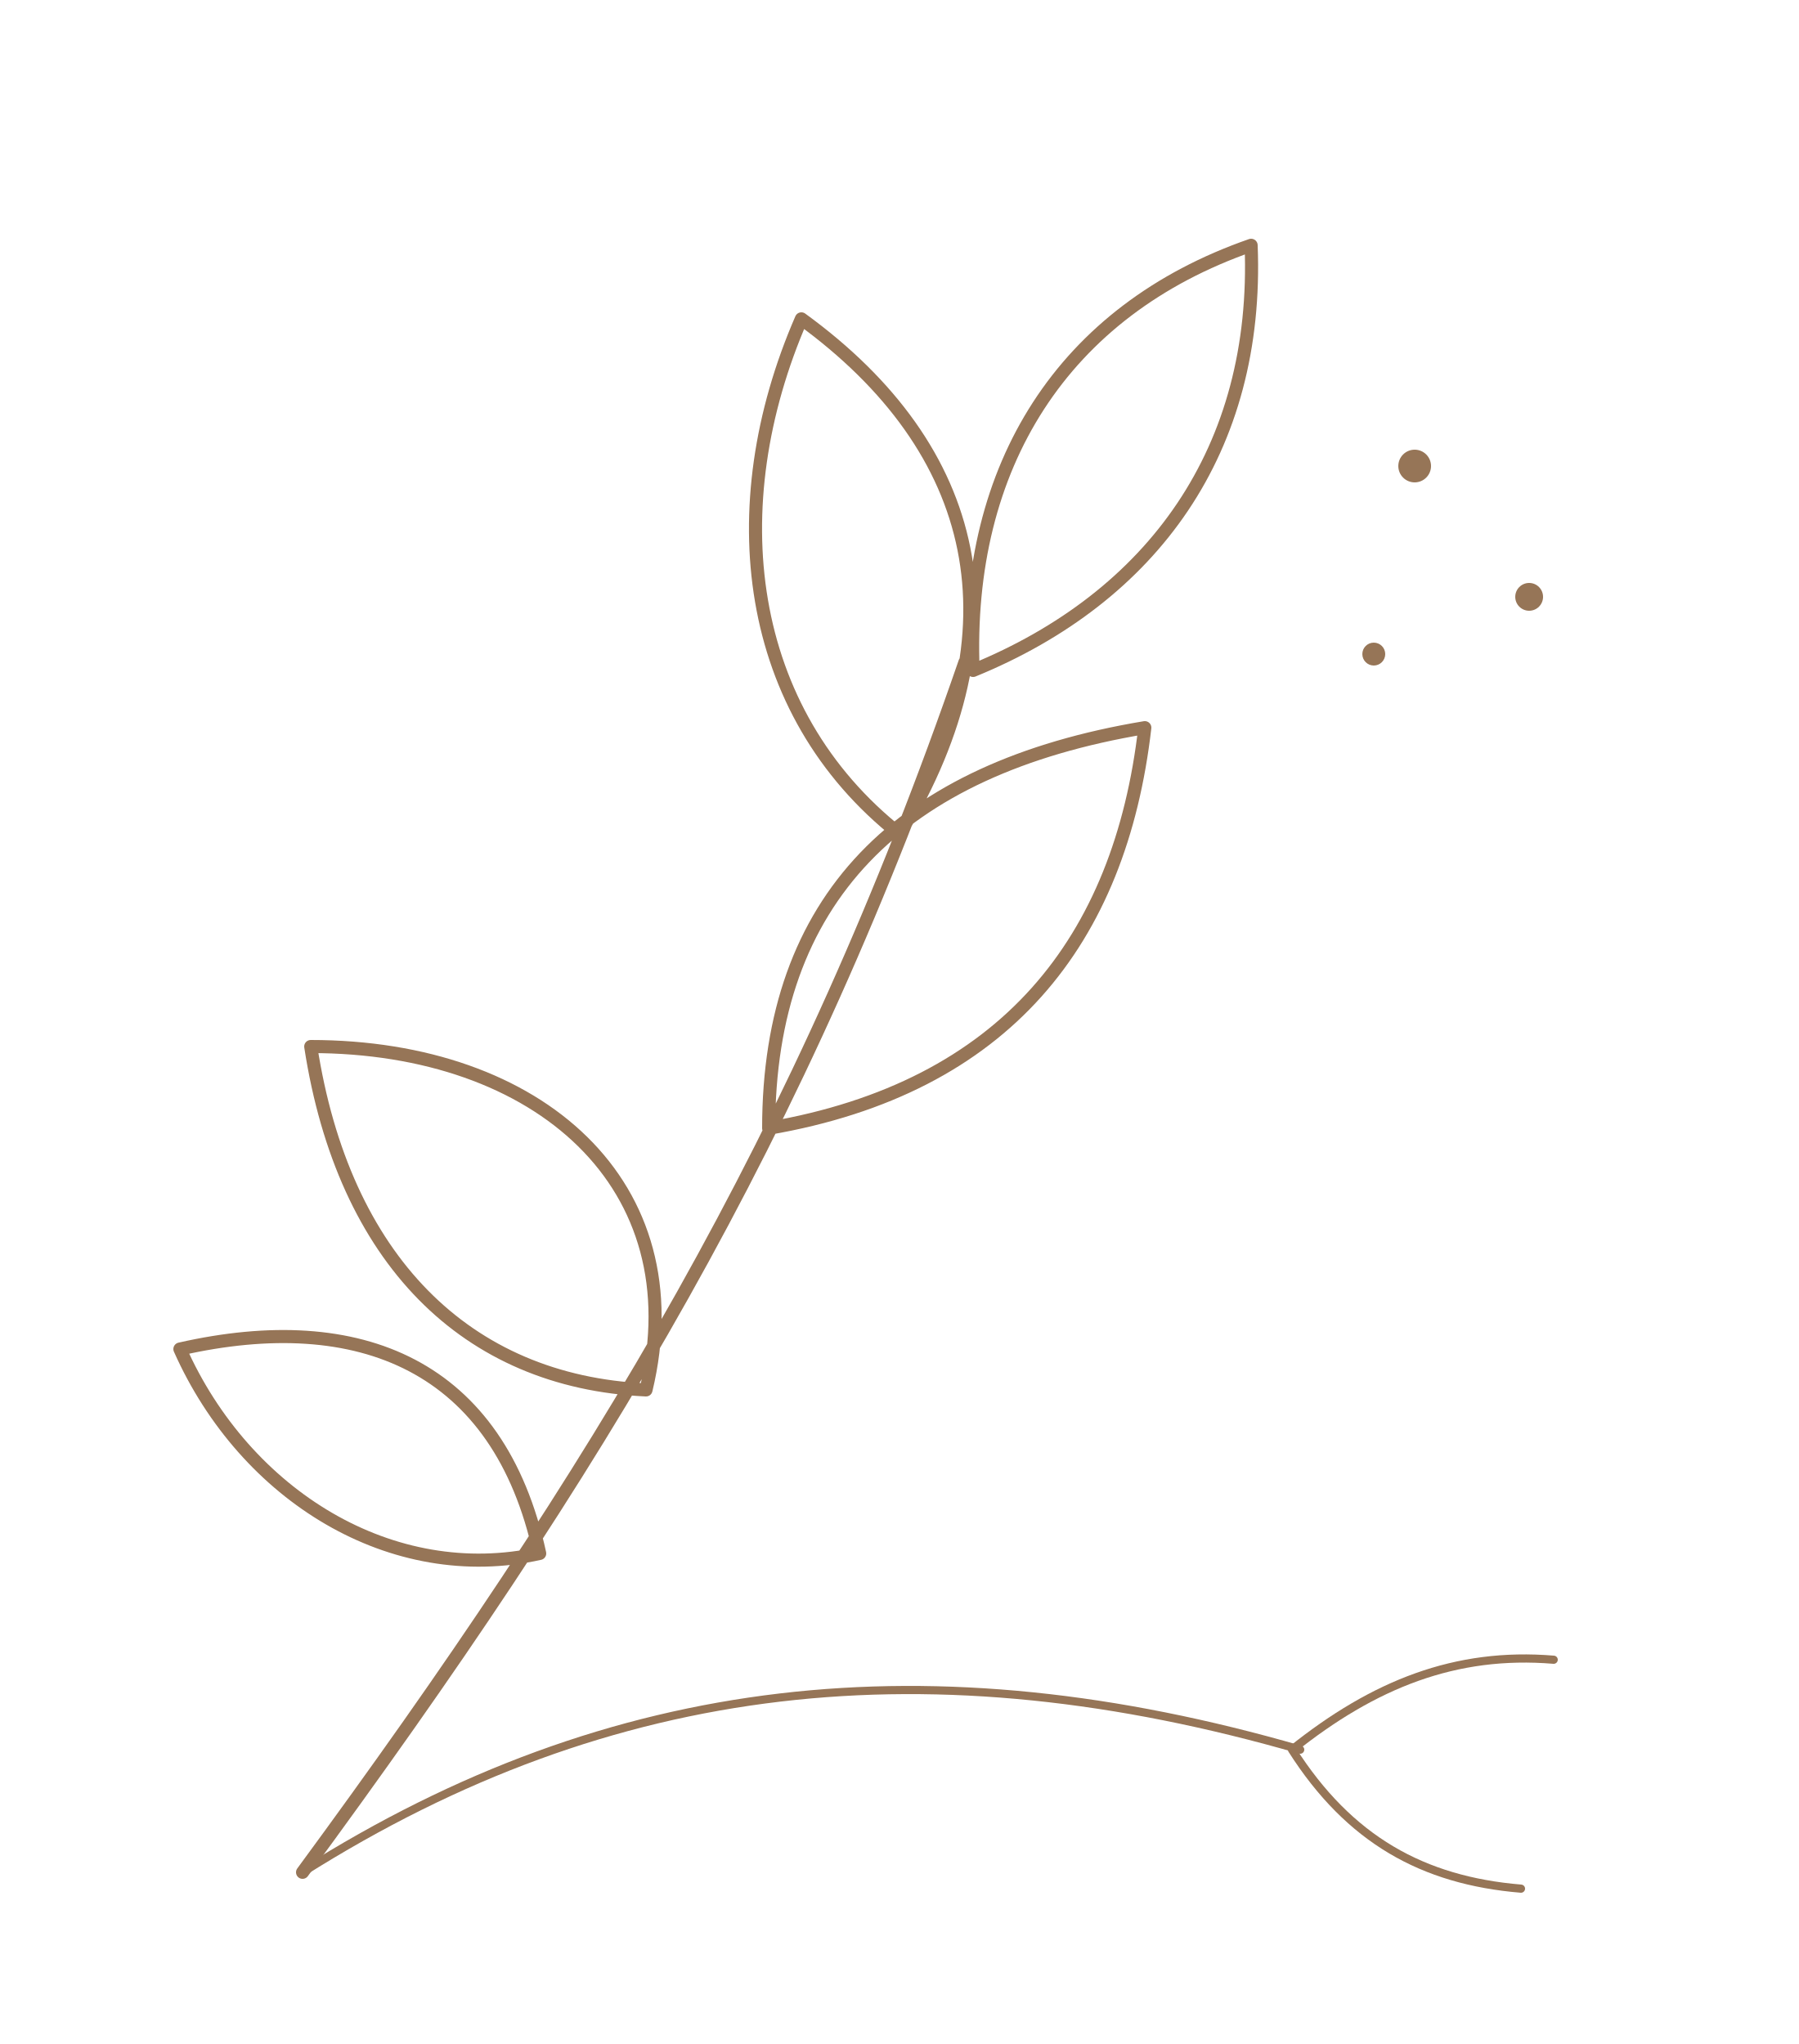
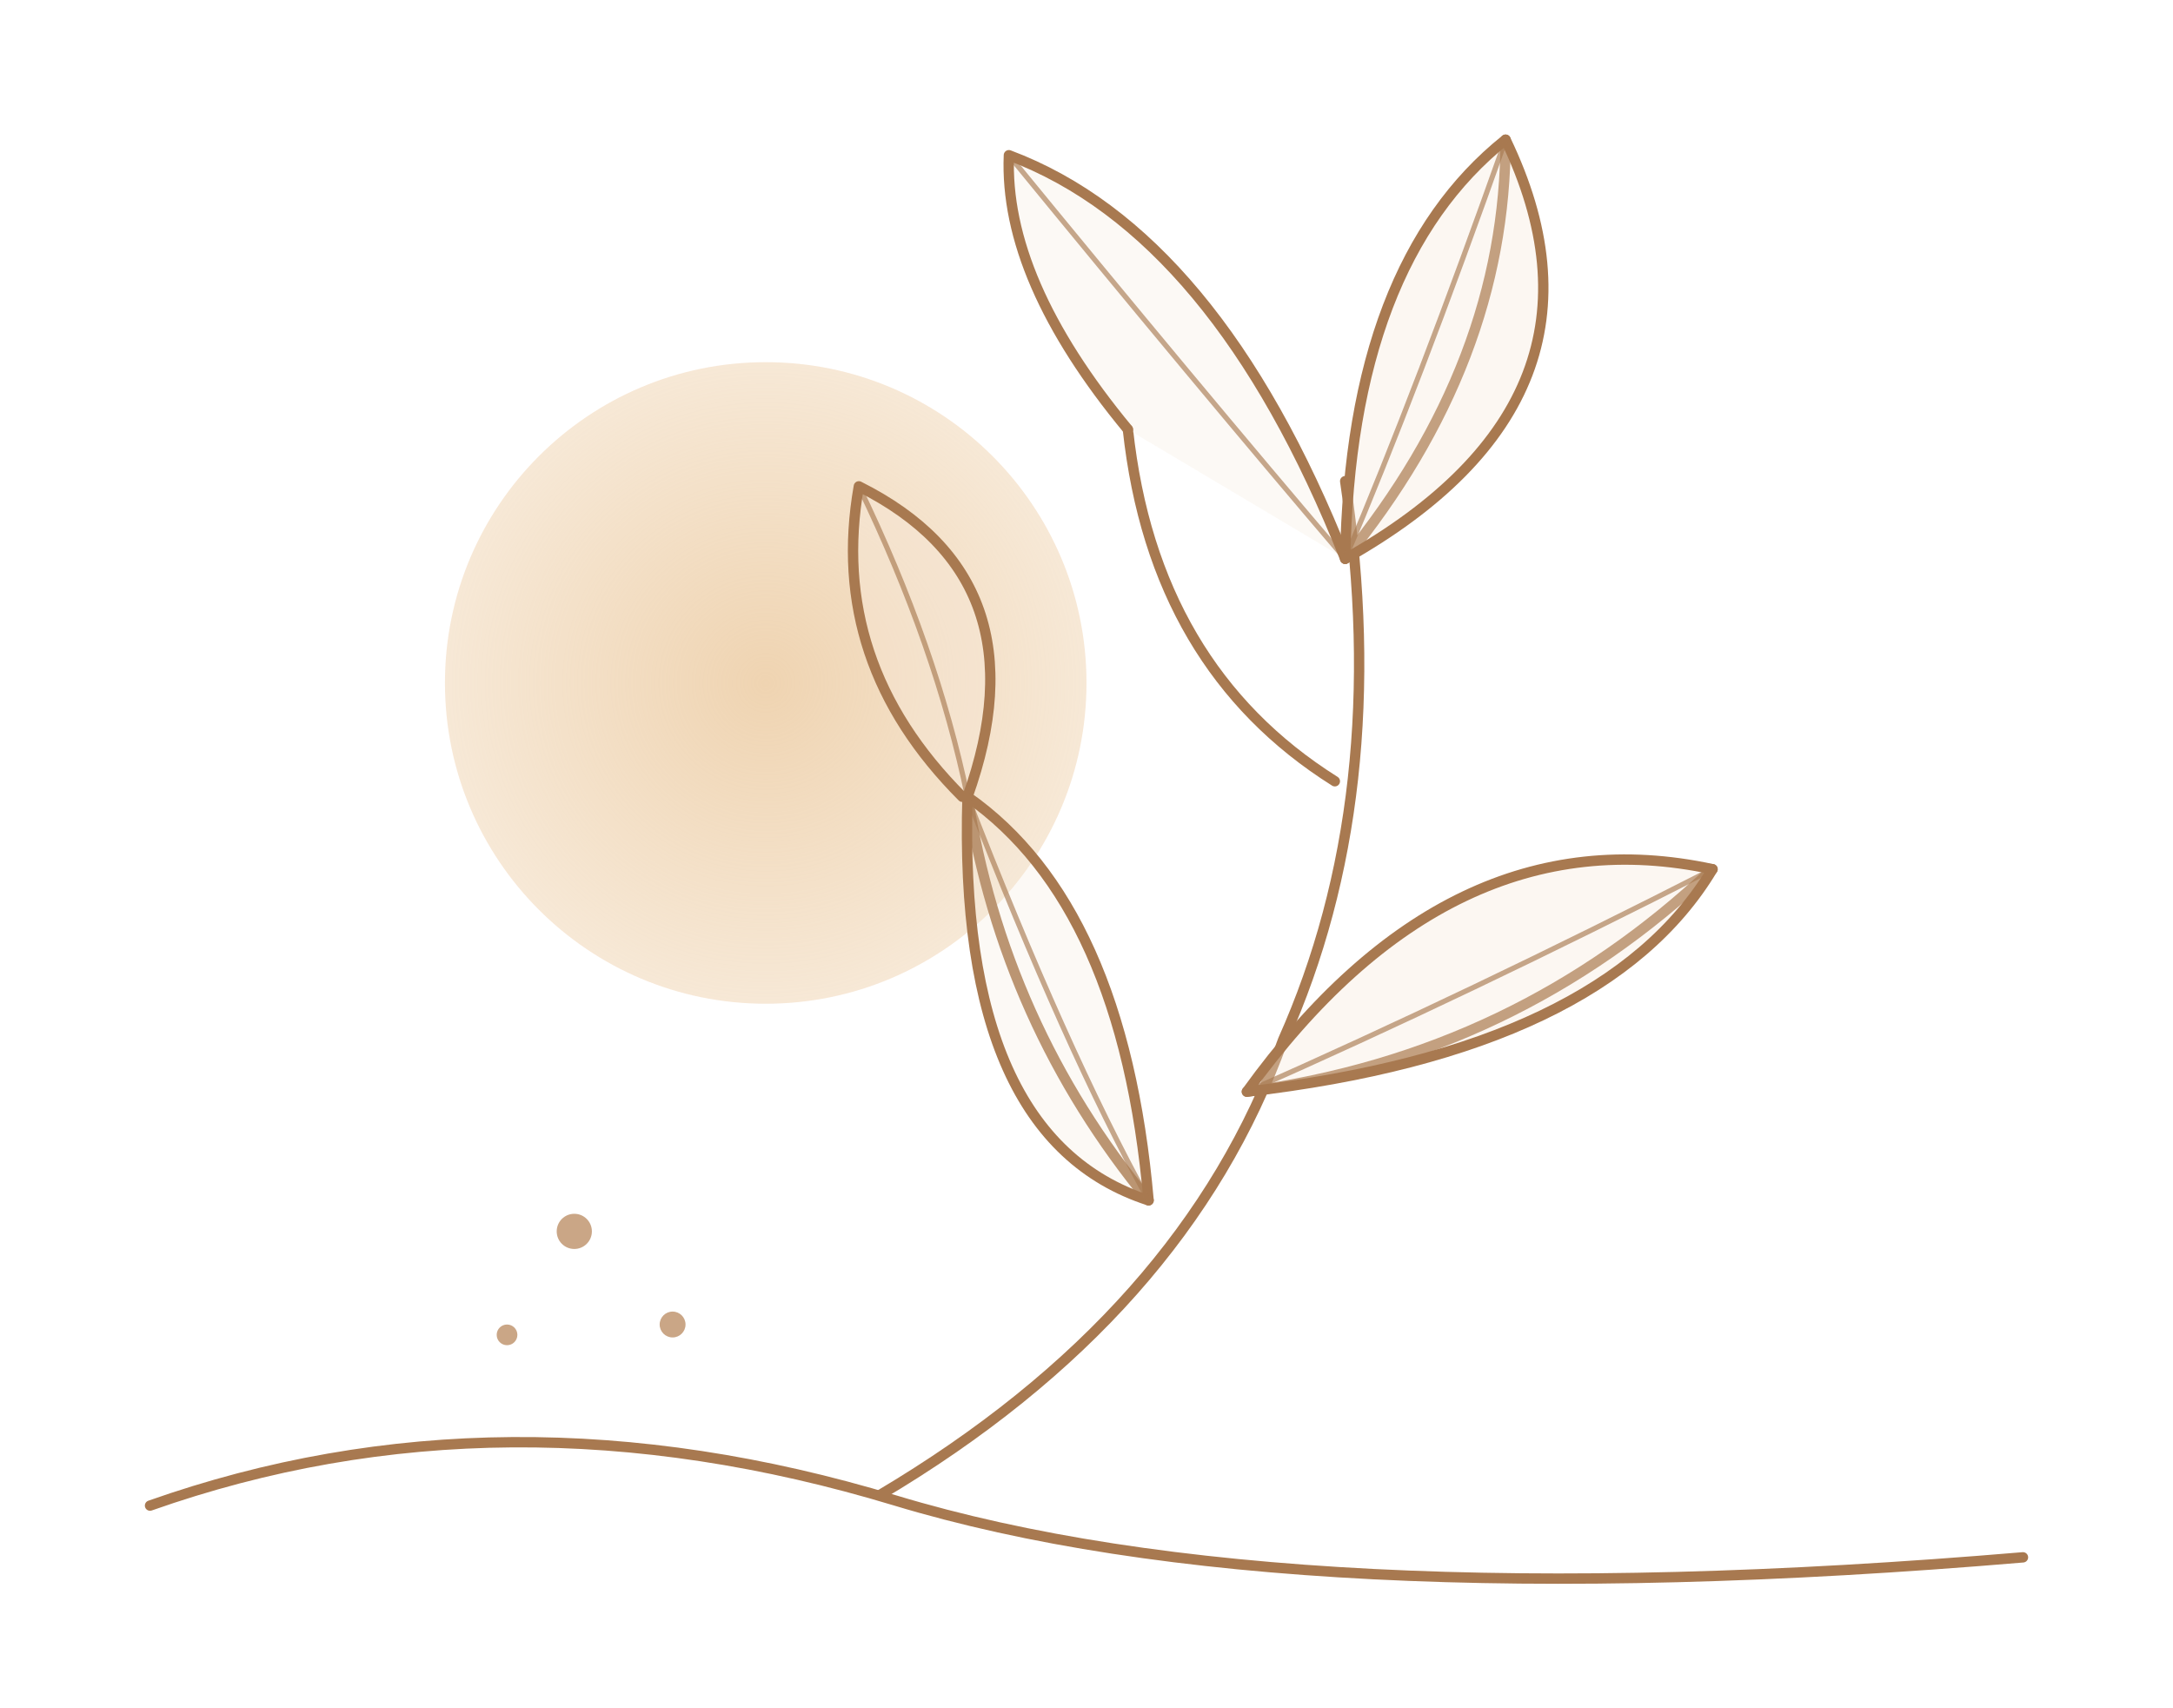
- <svg xmlns="http://www.w3.org/2000/svg" viewBox="0 0 220 250" fill="none" stroke="#967557" stroke-width="1.6" stroke-linecap="round" stroke-linejoin="round">
-   <path d="M37 229C73 180 98 139 118 81M79 170C57 169 42 154 38 128c28 0 47 17 41 42ZM94 138c29-5 43-23 46-49-30 5-46 21-46 49ZM110 102C91 87 88 62 98 39c22 16 27 38 12 63ZM66 190C48 194 30 183 22 165c22-5 39 2 44 25ZM119 82c22-9 35-27 34-52-23 8-35 27-34 52Z" />
-   <path d="M37 229c38-24 77-28 122-15" stroke-width="1" />
-   <path d="M158 214c10-8 20-12 32-11M158 214c7 11 16 16 28 17" stroke-width="1" />
-   <circle cx="173" cy="57" r="2" fill="#967557" stroke="none" />
-   <circle cx="187" cy="73" r="1.7" fill="#967557" stroke="none" />
-   <circle cx="168" cy="80" r="1.4" fill="#967557" stroke="none" />
+ <svg xmlns="http://www.w3.org/2000/svg" viewBox="0 0 420 330" role="img" aria-label="Delicate botanical branch with amber sun">
+   <defs>
+     <radialGradient id="sun">
+       <stop stop-color="#E9C393" stop-opacity=".72" />
+       <stop offset="1" stop-color="#E9C393" stop-opacity=".38" />
+     </radialGradient>
+   </defs>
+   <circle cx="148" cy="132" r="62" fill="url(#sun)" />
+   <g fill="none" stroke="#A87950" stroke-width="2" stroke-linecap="round" stroke-linejoin="round">
+     <path d="M29 291 Q97 267 173 290 T391 301" />
+     <path d="M170 289 Q229 254 248 201 Q269 154 260 93" />
+     <path d="M222 232 Q194 198 187 154" />
+     <path d="M241 211 Q293 204 331 168" />
+     <path d="M258 151 Q223 129 218 83" />
+     <path d="M260 108 Q291 70 291 27" />
+     <path d="M186 154 Q160 128 166 94 Q202 112 187 154Z" fill="#F6E9D9" fill-opacity=".35" />
+     <path d="M218 83 Q194 54 195 30 Q235 45 260 108" fill="#F6E9D9" fill-opacity=".25" />
+     <path d="M260 108 Q261 51 291 27 Q315 77 260 108Z" fill="#F6E9D9" fill-opacity=".35" />
+     <path d="M241 211 Q280 157 331 168 Q310 203 241 211Z" fill="#F6E9D9" fill-opacity=".35" />
+     <path d="M222 232 Q185 220 187 154 Q217 175 222 232Z" fill="#F6E9D9" fill-opacity=".25" />
+     <path d="M195 30 Q231 74 260 108 M291 27 Q274 75 260 108 M166 94 Q181 125 187 154 M331 168 Q284 192 241 211 M187 154 Q206 203 222 232" stroke-width="1" opacity=".65" />
+   </g>
+   <g fill="#B8885E" opacity=".75">
+     <circle cx="111" cy="238" r="3.4" />
+     <circle cx="130" cy="256" r="2.5" />
+     <circle cx="98" cy="258" r="2" />
+   </g>
</svg>
